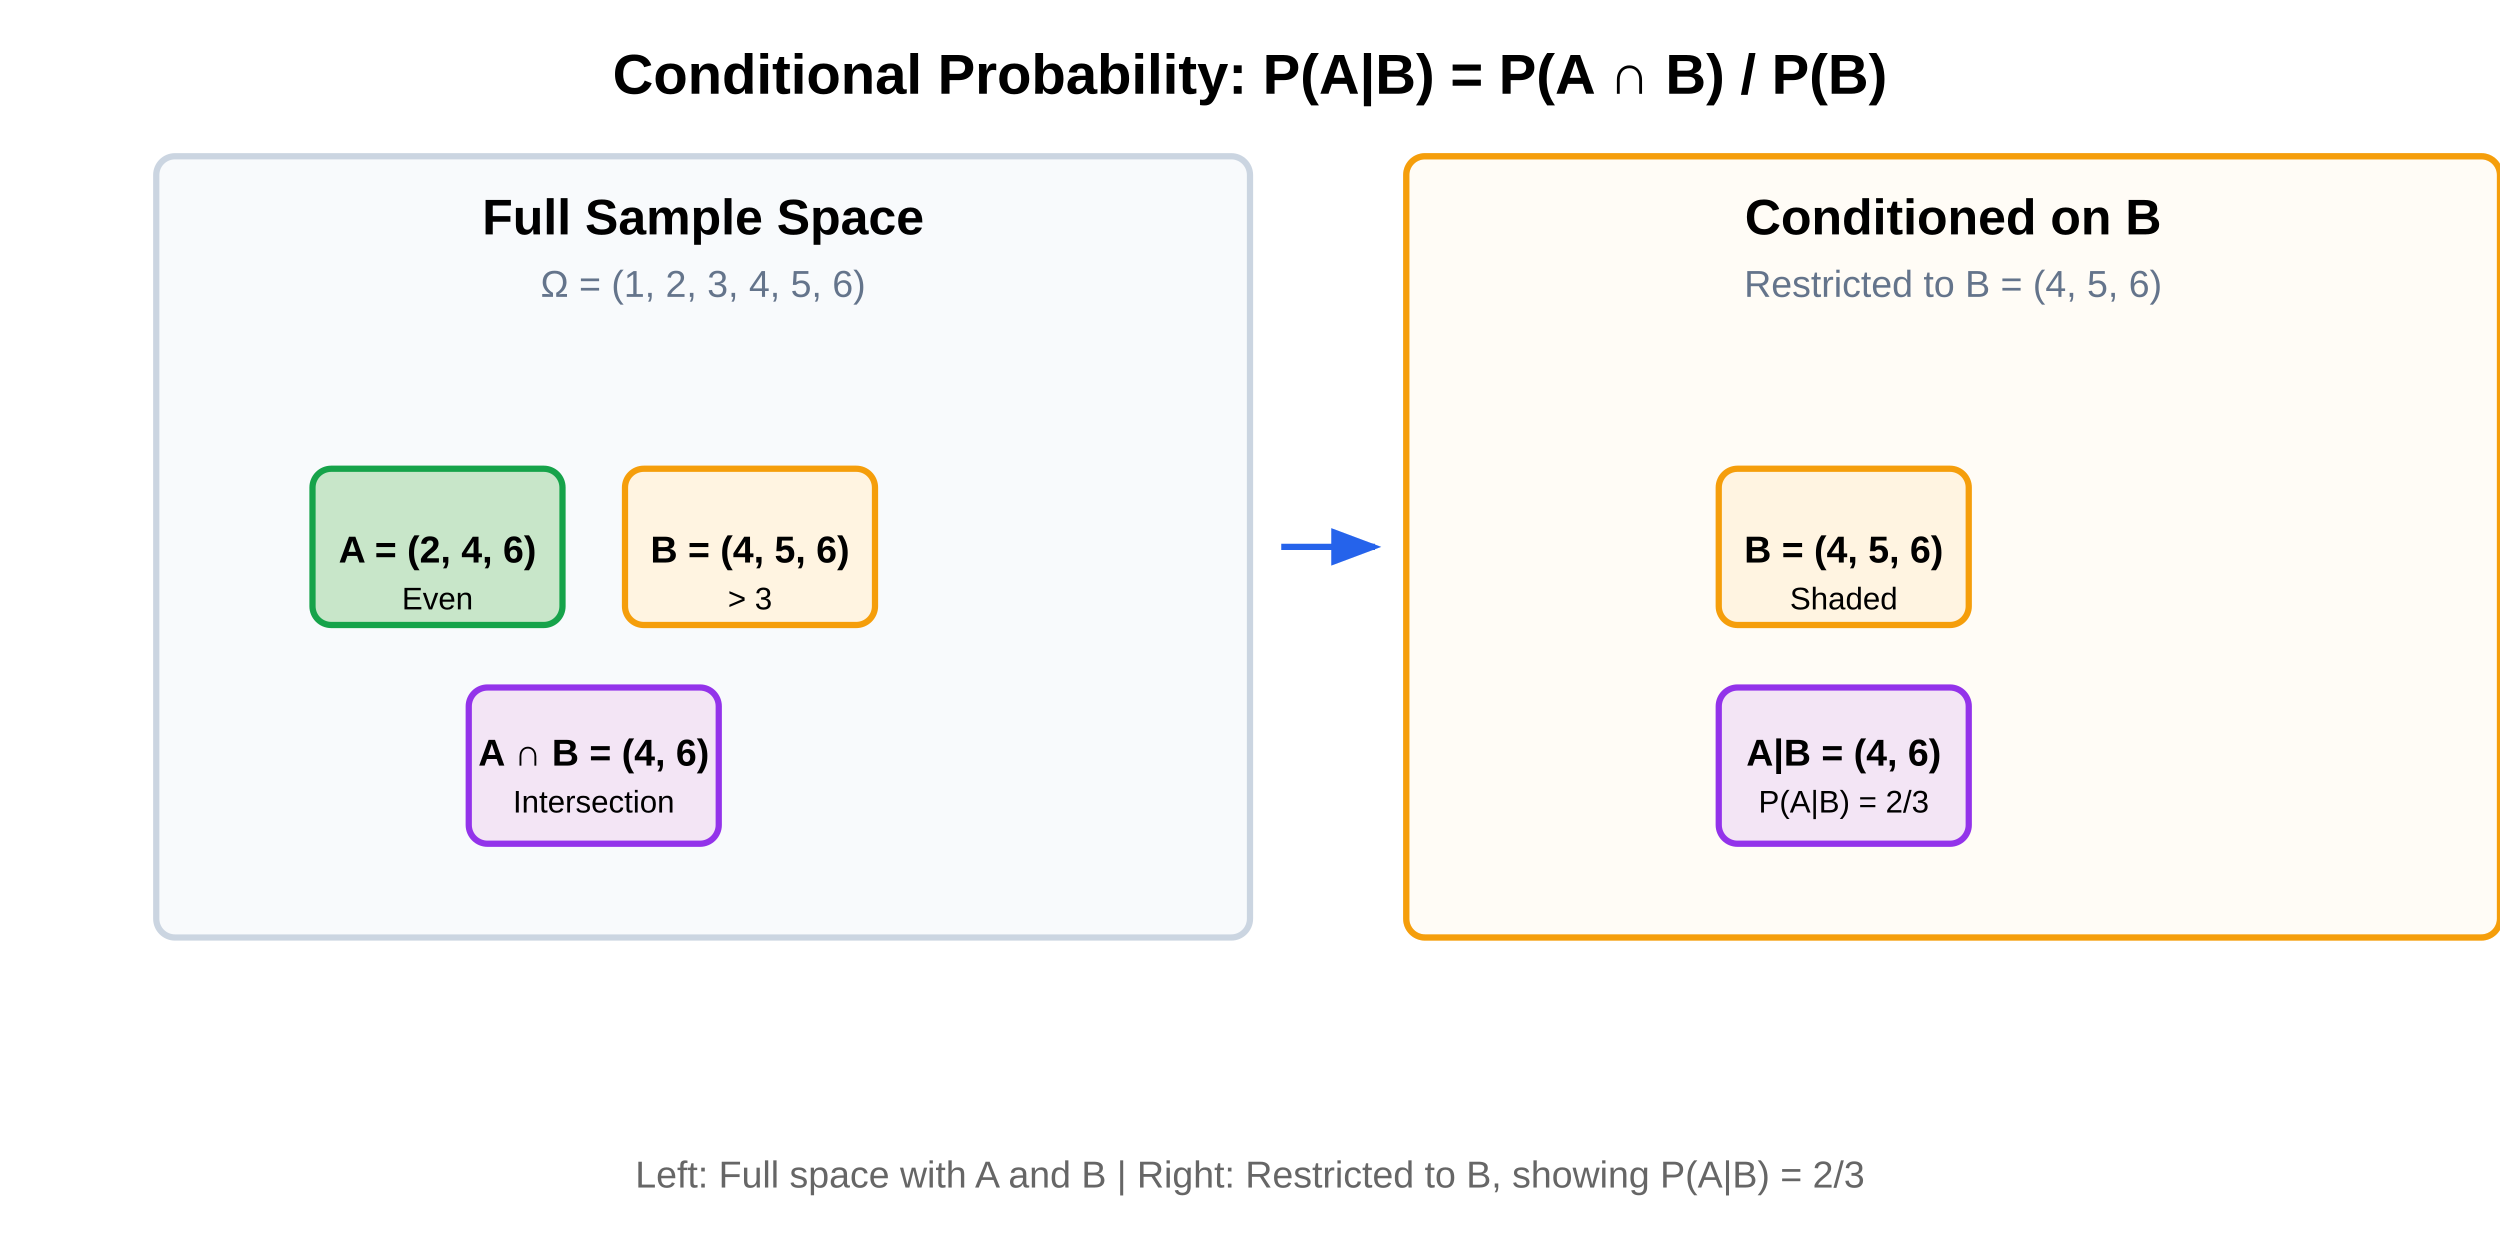
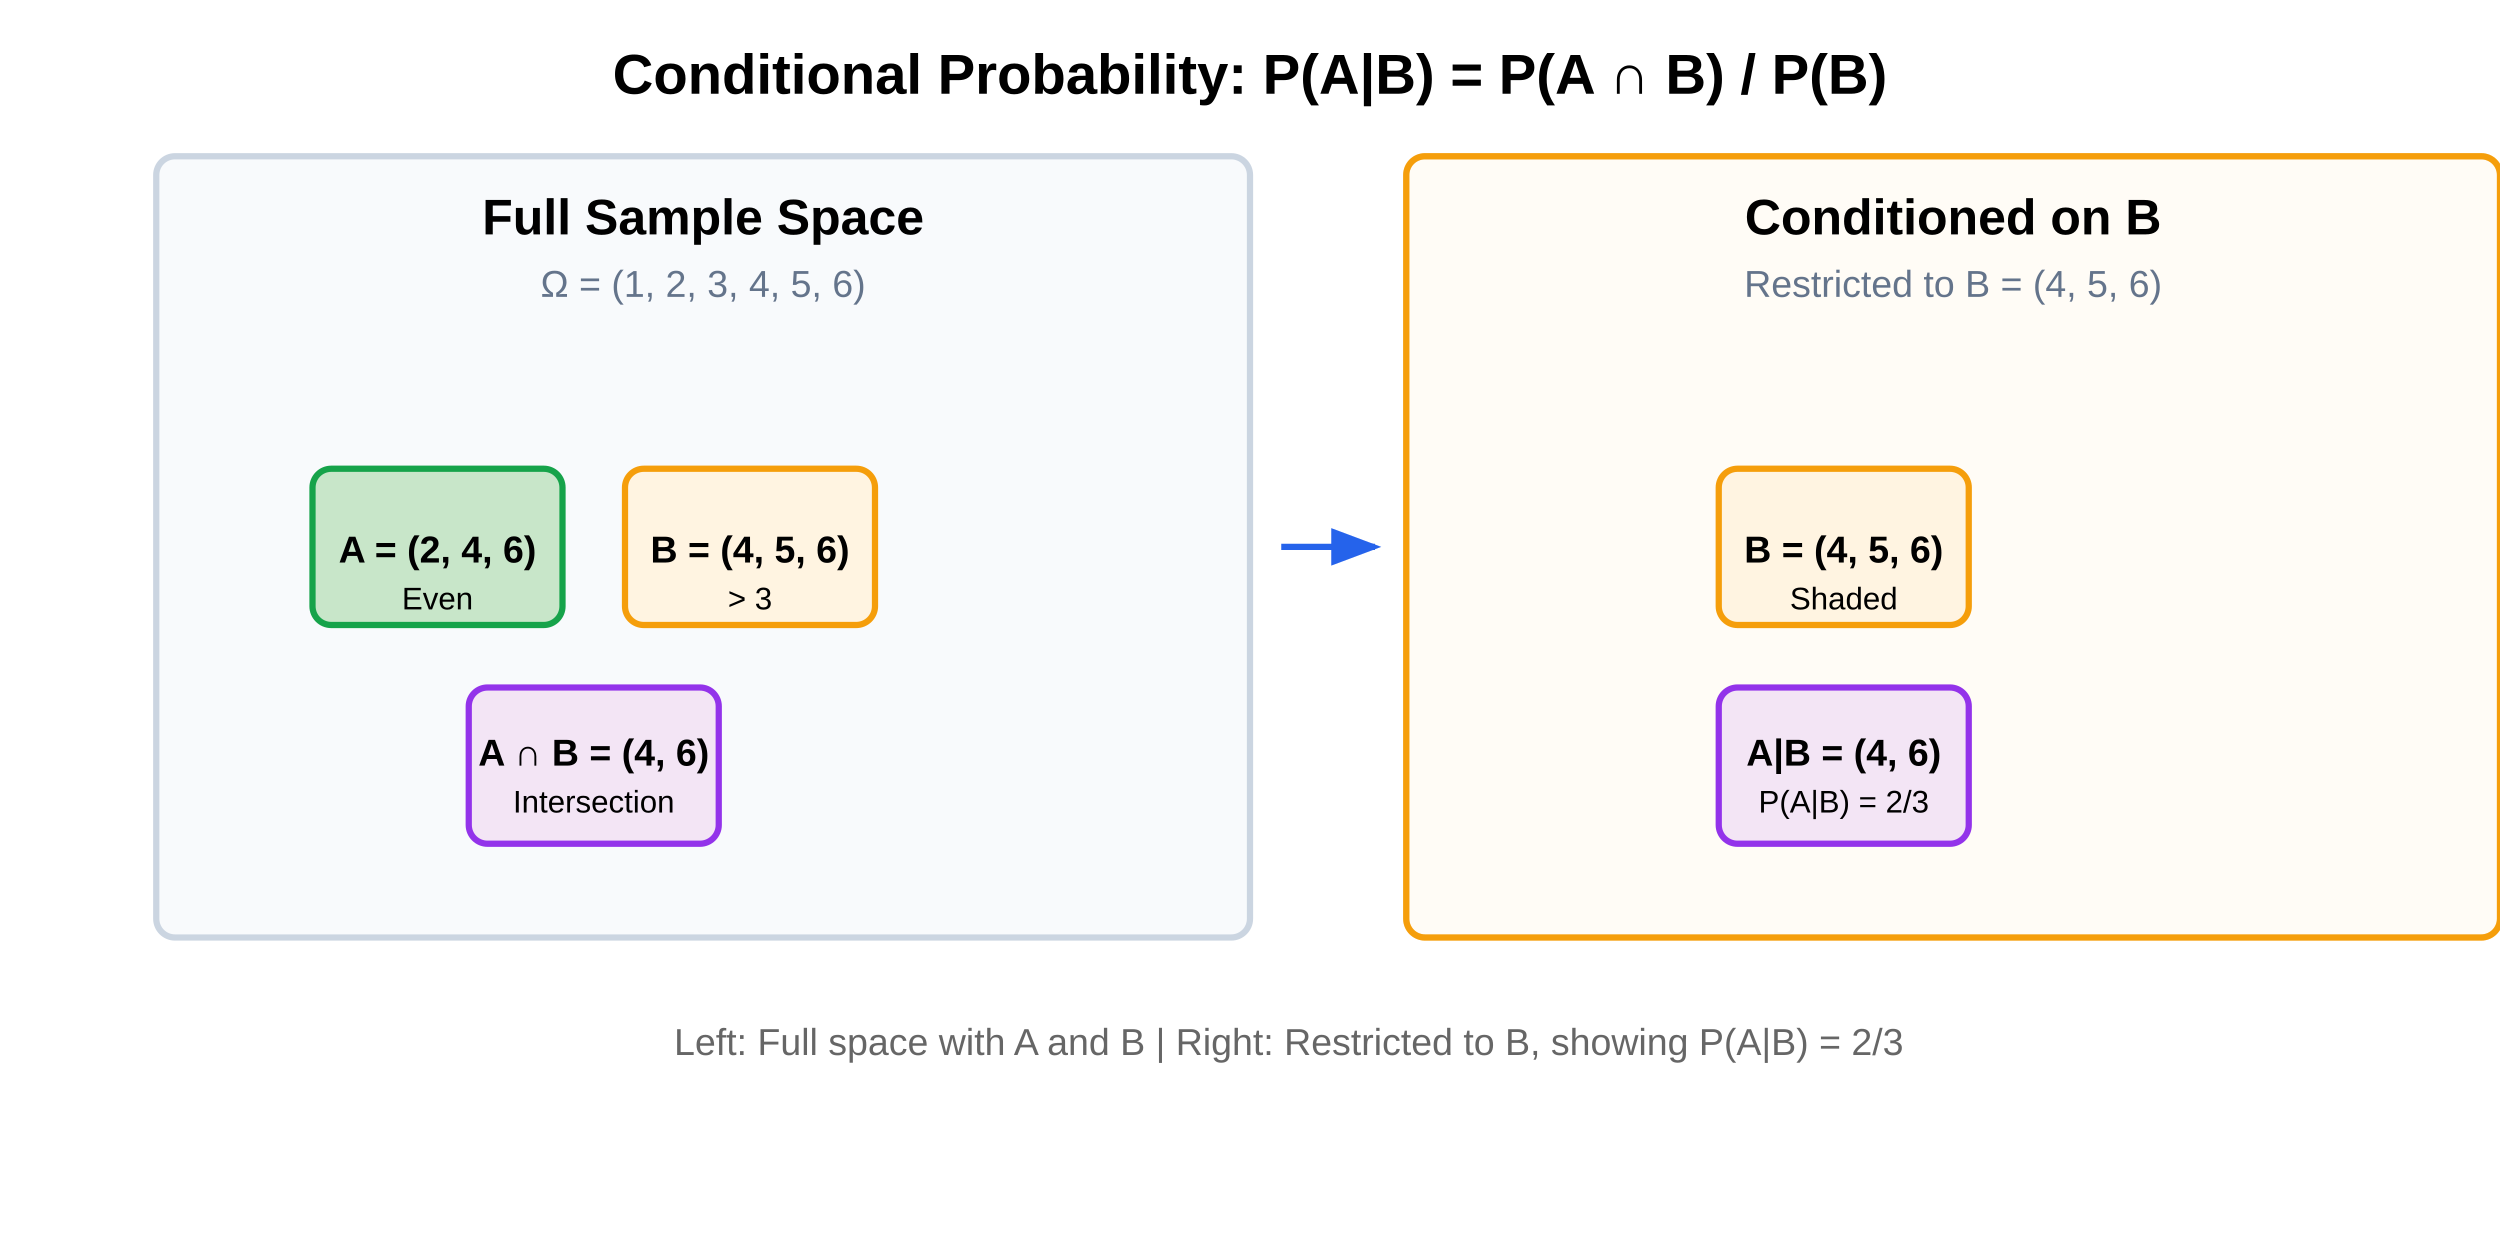
- <svg xmlns="http://www.w3.org/2000/svg" width="800" height="400">
-   <text x="400.0" y="30" font-family="Arial" font-size="18" font-weight="bold" text-anchor="middle">Conditional Probability: P(A|B) = P(A ∩ B) / P(B)</text>
-   <g transform="translate(50, 50)">
-     <rect x="0" y="0" width="350.0" height="250" fill="#f8fafc" stroke="#cbd5e1" stroke-width="2" rx="6" />
-     <text x="175.0" y="25" font-family="Arial" font-size="16" font-weight="bold" text-anchor="middle">Full Sample Space</text>
-     <text x="175.0" y="45" font-family="Arial" font-size="12" fill="#64748b" text-anchor="middle">Ω = (1, 2, 3, 4, 5, 6)</text>
-     <g transform="translate(50, 100)">
-       <rect x="0" y="0" width="80" height="50" fill="#c8e6c9" stroke="#16a34a" stroke-width="2" rx="6" />
-       <text x="40" y="30" font-family="Arial" font-size="12" font-weight="bold" text-anchor="middle">A = (2, 4, 6)</text>
-       <text x="40" y="45" font-family="Arial" font-size="10" text-anchor="middle">Even</text>
-       <rect x="100" y="0" width="80" height="50" fill="#fff4e1" stroke="#f59e0b" stroke-width="2" rx="6" />
-       <text x="140" y="30" font-family="Arial" font-size="12" font-weight="bold" text-anchor="middle">B = (4, 5, 6)</text>
-       <text x="140" y="45" font-family="Arial" font-size="10" text-anchor="middle">&gt; 3</text>
-       <rect x="50" y="70" width="80" height="50" fill="#f3e5f5" stroke="#9333ea" stroke-width="2" rx="6" />
-       <text x="90" y="95" font-family="Arial" font-size="12" font-weight="bold" text-anchor="middle">A ∩ B = (4, 6)</text>
-       <text x="90" y="110" font-family="Arial" font-size="10" text-anchor="middle">Intersection</text>
+ <svg xmlns="http://www.w3.org/2000/svg" width="800" height="400" version="1.1" id="svg65">
+   <text x="400.0" y="30" font-family="Arial" font-size="18" font-weight="bold" text-anchor="middle" id="text2">Conditional Probability: P(A|B) = P(A ∩ B) / P(B)</text>
+   <g transform="translate(50, 50)" id="g30">
+     <rect x="0" y="0" width="350.0" height="250" fill="#f8fafc" stroke="#cbd5e1" stroke-width="2" rx="6" id="rect4" />
+     <text x="175.0" y="25" font-family="Arial" font-size="16" font-weight="bold" text-anchor="middle" id="text6">Full Sample Space</text>
+     <text x="175.0" y="45" font-family="Arial" font-size="12" fill="#64748b" text-anchor="middle" id="text8">Ω = (1, 2, 3, 4, 5, 6)</text>
+     <g transform="translate(50, 100)" id="g28">
+       <rect x="0" y="0" width="80" height="50" fill="#c8e6c9" stroke="#16a34a" stroke-width="2" rx="6" id="rect10" />
+       <text x="40" y="30" font-family="Arial" font-size="12" font-weight="bold" text-anchor="middle" id="text12">A = (2, 4, 6)</text>
+       <text x="40" y="45" font-family="Arial" font-size="10" text-anchor="middle" id="text14">Even</text>
+       <rect x="100" y="0" width="80" height="50" fill="#fff4e1" stroke="#f59e0b" stroke-width="2" rx="6" id="rect16" />
+       <text x="140" y="30" font-family="Arial" font-size="12" font-weight="bold" text-anchor="middle" id="text18">B = (4, 5, 6)</text>
+       <text x="140" y="45" font-family="Arial" font-size="10" text-anchor="middle" id="text20">&gt; 3</text>
+       <rect x="50" y="70" width="80" height="50" fill="#f3e5f5" stroke="#9333ea" stroke-width="2" rx="6" id="rect22" />
+       <text x="90" y="95" font-family="Arial" font-size="12" font-weight="bold" text-anchor="middle" id="text24">A ∩ B = (4, 6)</text>
+       <text x="90" y="110" font-family="Arial" font-size="10" text-anchor="middle" id="text26">Intersection</text>
    </g>
  </g>
-   <path d="M 410.0,175.0 L 440.0,175.0" stroke="#2563eb" stroke-width="2" marker-end="url(#arrow-right)" />
-   <defs>
+   <path d="M 410.0,175.0 L 440.0,175.0" stroke="#2563eb" stroke-width="2" marker-end="url(#arrow-right)" id="path32" />
+   <defs id="defs37">
    <marker id="arrow-right" markerWidth="8" markerHeight="8" refX="7" refY="3" orient="auto">
-       <polygon points="0,0 8,3 0,6" fill="#2563eb" />
+       <polygon points="0,0 8,3 0,6" fill="#2563eb" id="polygon34" />
    </marker>
  </defs>
-   <g transform="translate(450.0, 50)">
-     <rect x="0" y="0" width="350.0" height="250" fill="#fff4e1" stroke="#f59e0b" stroke-width="2" rx="6" opacity="0.3" />
-     <rect x="0" y="0" width="350.0" height="250" fill="none" stroke="#f59e0b" stroke-width="2" rx="6" />
-     <text x="175.0" y="25" font-family="Arial" font-size="16" font-weight="bold" text-anchor="middle">Conditioned on B</text>
-     <text x="175.0" y="45" font-family="Arial" font-size="12" fill="#64748b" text-anchor="middle">Restricted to B = (4, 5, 6)</text>
-     <g transform="translate(50, 100)">
-       <rect x="50" y="0" width="80" height="50" fill="#fff4e1" stroke="#f59e0b" stroke-width="2" rx="6" />
-       <text x="90" y="30" font-family="Arial" font-size="12" font-weight="bold" text-anchor="middle">B = (4, 5, 6)</text>
-       <text x="90" y="45" font-family="Arial" font-size="10" text-anchor="middle">Shaded</text>
-       <rect x="50" y="70" width="80" height="50" fill="#f3e5f5" stroke="#9333ea" stroke-width="2" rx="6" />
-       <text x="90" y="95" font-family="Arial" font-size="12" font-weight="bold" text-anchor="middle">A|B = (4, 6)</text>
-       <text x="90" y="110" font-family="Arial" font-size="10" text-anchor="middle">P(A|B) = 2/3</text>
+   <g transform="translate(450.0, 50)" id="g61">
+     <rect x="0" y="0" width="350.0" height="250" fill="#fff4e1" stroke="#f59e0b" stroke-width="2" rx="6" opacity="0.3" id="rect39" />
+     <rect x="0" y="0" width="350.0" height="250" fill="none" stroke="#f59e0b" stroke-width="2" rx="6" id="rect41" />
+     <text x="175.0" y="25" font-family="Arial" font-size="16" font-weight="bold" text-anchor="middle" id="text43">Conditioned on B</text>
+     <text x="175.0" y="45" font-family="Arial" font-size="12" fill="#64748b" text-anchor="middle" id="text45">Restricted to B = (4, 5, 6)</text>
+     <g transform="translate(50, 100)" id="g59">
+       <rect x="50" y="0" width="80" height="50" fill="#fff4e1" stroke="#f59e0b" stroke-width="2" rx="6" id="rect47" />
+       <text x="90" y="30" font-family="Arial" font-size="12" font-weight="bold" text-anchor="middle" id="text49">B = (4, 5, 6)</text>
+       <text x="90" y="45" font-family="Arial" font-size="10" text-anchor="middle" id="text51">Shaded</text>
+       <rect x="50" y="70" width="80" height="50" fill="#f3e5f5" stroke="#9333ea" stroke-width="2" rx="6" id="rect53" />
+       <text x="90" y="95" font-family="Arial" font-size="12" font-weight="bold" text-anchor="middle" id="text55">A|B = (4, 6)</text>
+       <text x="90" y="110" font-family="Arial" font-size="10" text-anchor="middle" id="text57">P(A|B) = 2/3</text>
    </g>
  </g>
-   <text x="400.0" y="380" font-family="Arial" font-size="12" fill="#666" text-anchor="middle">Left: Full space with A and B | Right: Restricted to B, showing P(A|B) = 2/3</text>
+   <text x="412.414" y="337.59" font-family="Arial" font-size="12px" fill="#666666" text-anchor="middle" id="text63">Left: Full space with A and B | Right: Restricted to B, showing P(A|B) = 2/3</text>
</svg>
